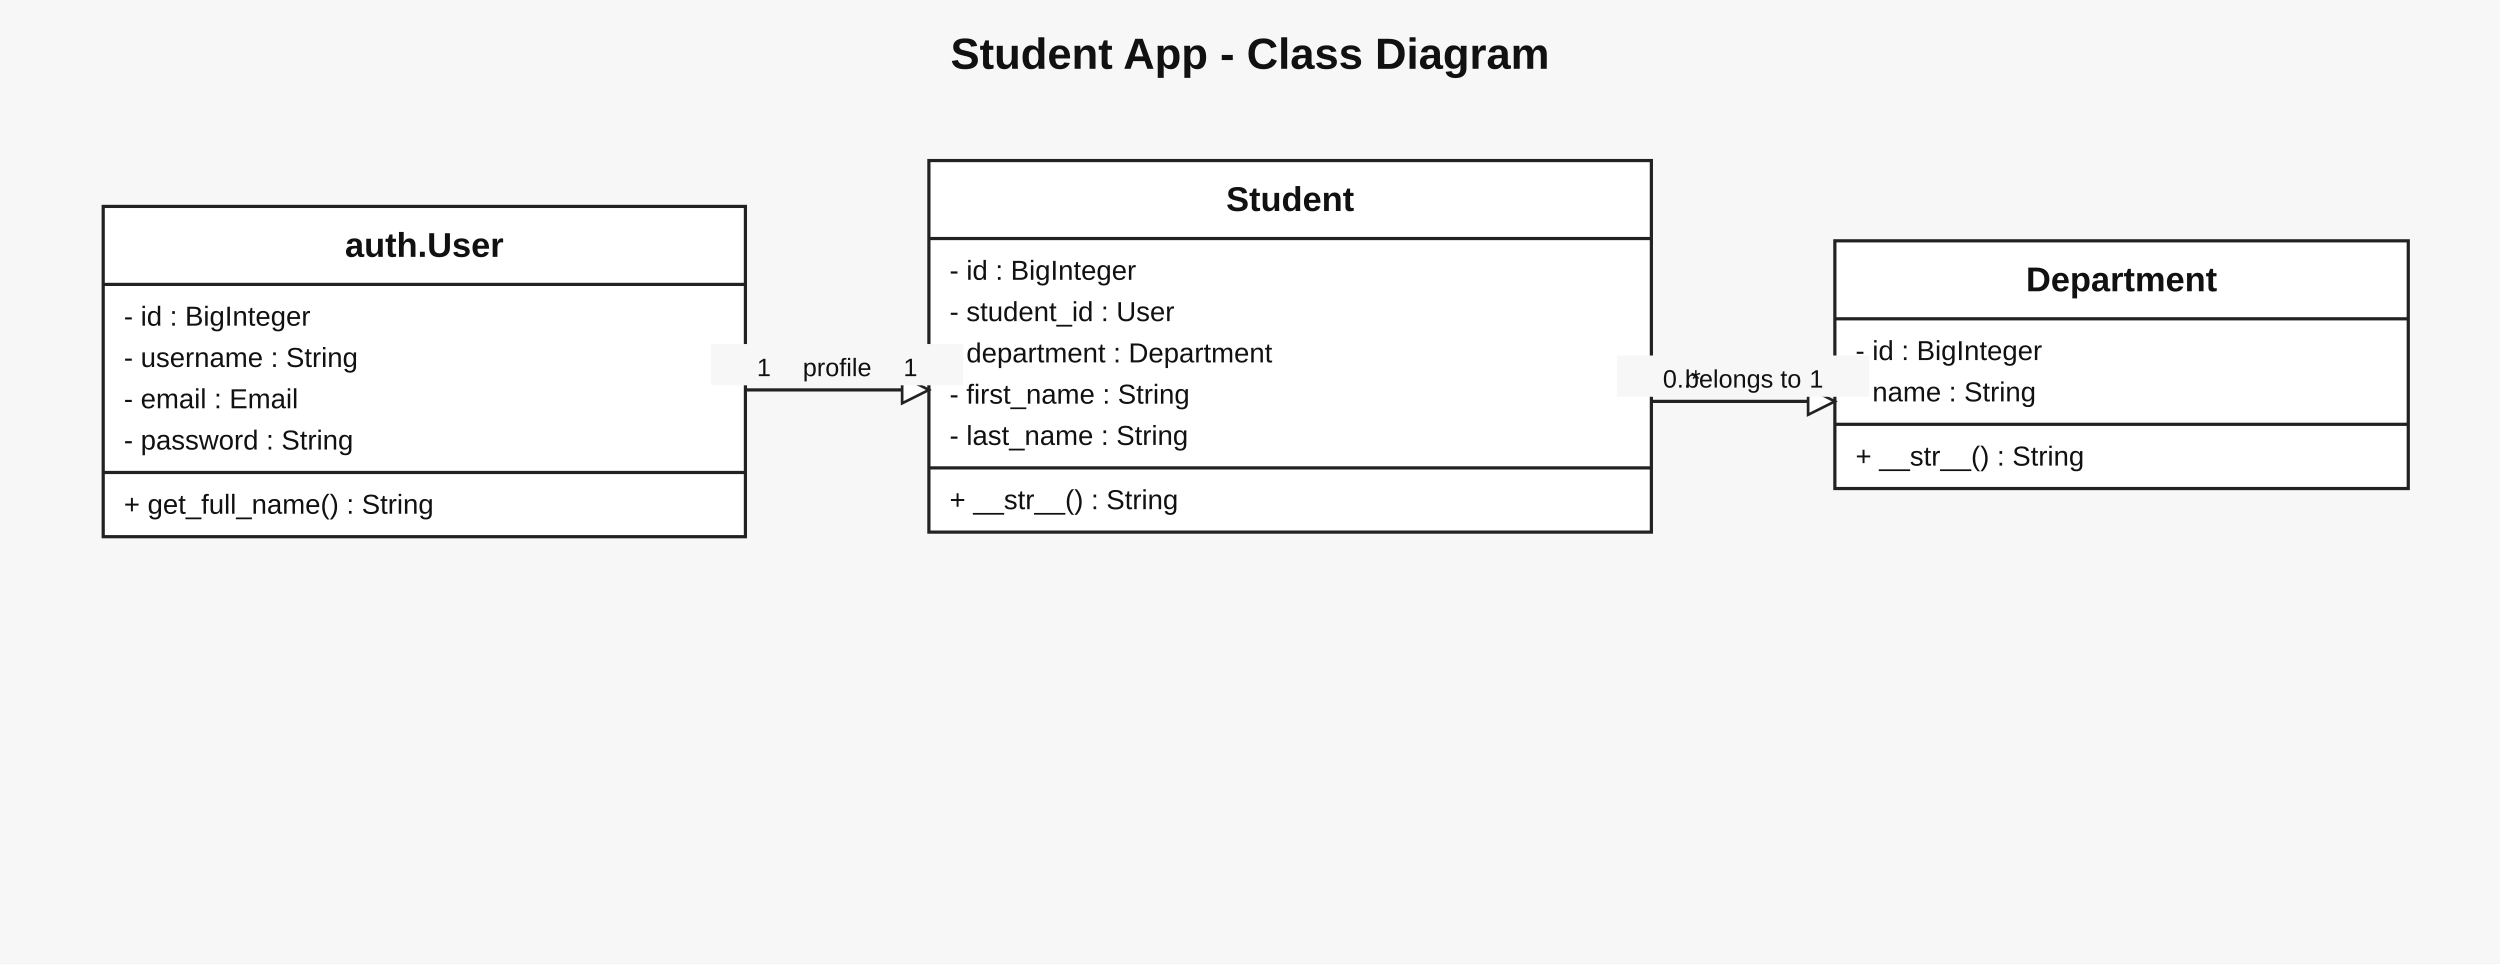
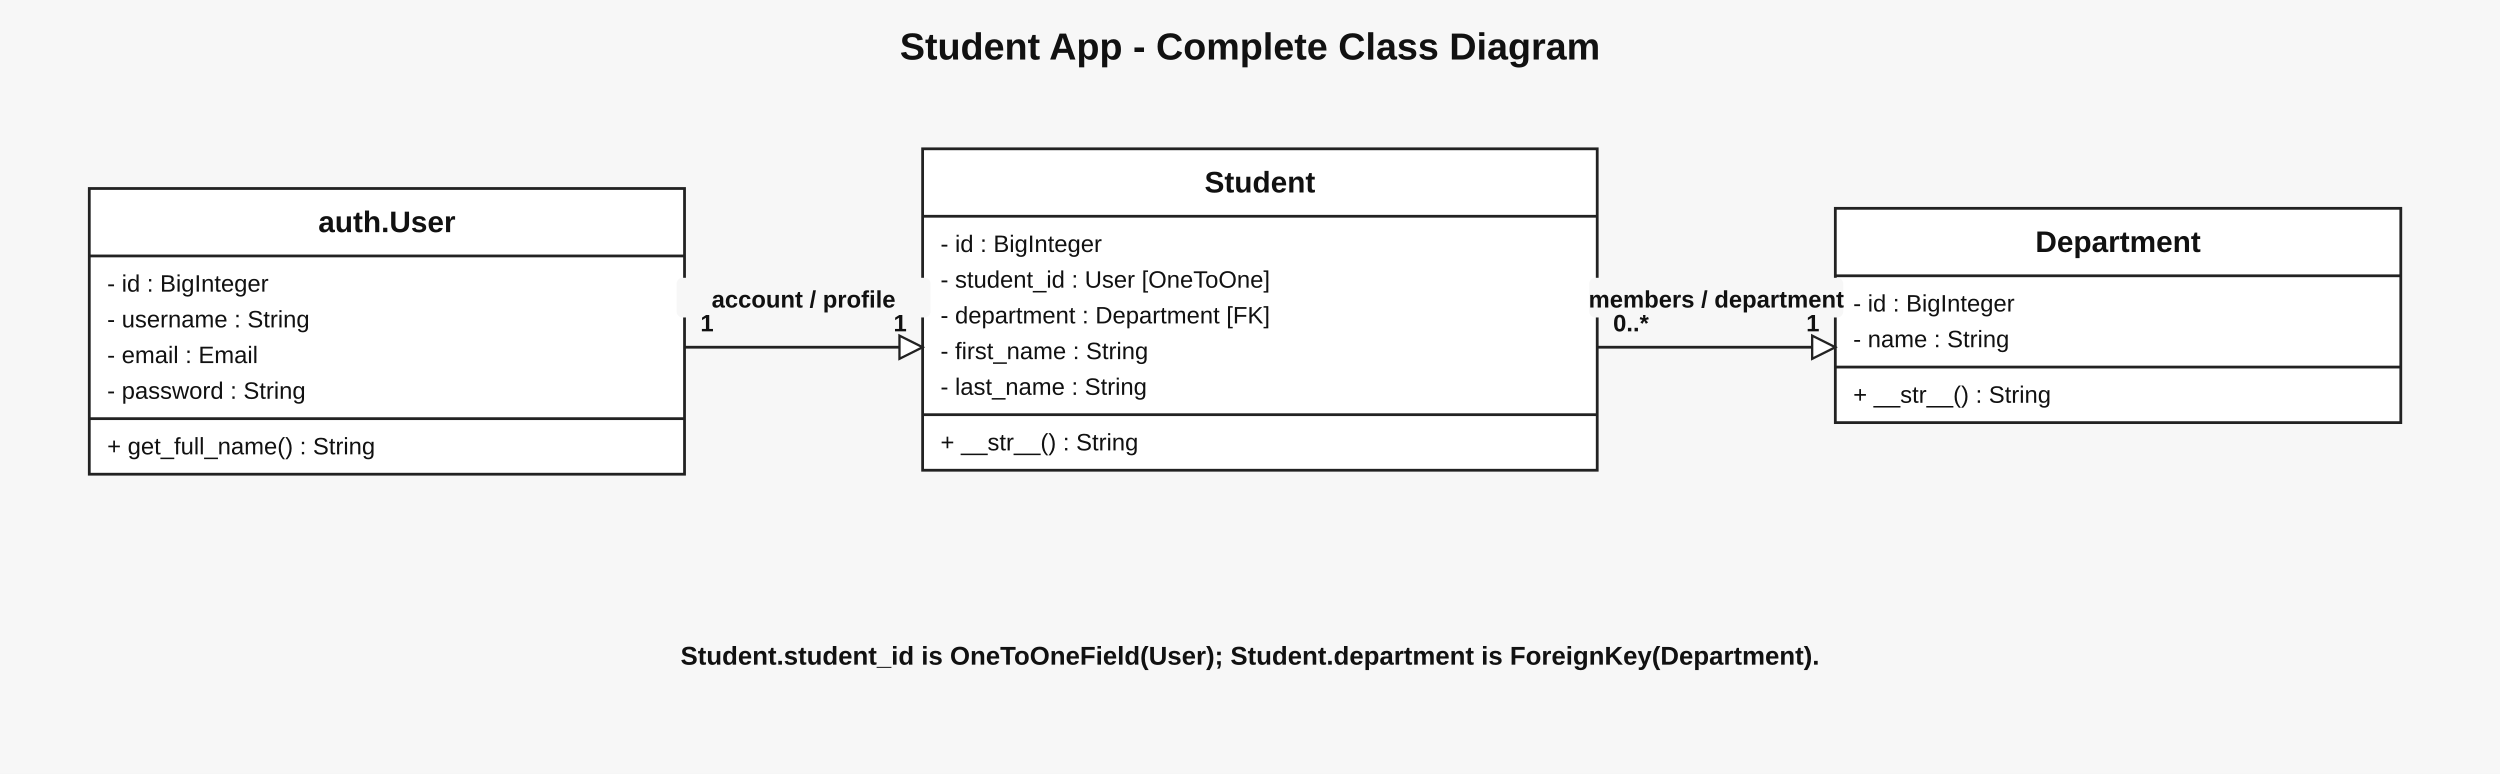
- <svg xmlns="http://www.w3.org/2000/svg" width="1090" height="420" viewBox="0 0 1090 420" role="img" aria-label="Student App - Class Diagram">
+ <svg xmlns="http://www.w3.org/2000/svg" width="1260" height="390" viewBox="0 0 1260 390" role="img" aria-label="Student App - Complete Class Diagram">
  <defs>
    <marker id="arrow" viewBox="0 0 10 10" refX="9" refY="5" markerWidth="7" markerHeight="7" orient="auto">
      <path d="M0,0 L10,5 L0,10 z" fill="#222" />
    </marker>
    <marker id="open" viewBox="0 0 12 12" refX="11" refY="6" markerWidth="10" markerHeight="10" orient="auto">
      <path d="M1,1 L11,6 L1,11 z" fill="#fff" stroke="#222" />
    </marker>
  </defs>
  <rect width="100%" height="100%" fill="#f7f7f7" />
  <g font-family="Arial,Helvetica,sans-serif" stroke="#222" stroke-width="1.4">
-     <text x="545.0" y="30" font-size="19" text-anchor="middle" font-weight="bold" fill="#111" stroke="none">Student App - Class Diagram</text>
-     <rect x="45" y="90" width="280" height="144" fill="#fff" />
-     <line x1="45" y1="124" x2="325" y2="124" />
-     <line x1="45" y1="206" x2="325" y2="206" />
-     <text x="185.0" y="112" font-size="15" text-anchor="middle" font-weight="bold" fill="#111" stroke="none">auth.User</text>
-     <text x="54" y="142" font-size="12" text-anchor="start" font-weight="normal" fill="#111" stroke="none">- id : BigInteger</text>
-     <text x="54" y="160" font-size="12" text-anchor="start" font-weight="normal" fill="#111" stroke="none">- username : String</text>
-     <text x="54" y="178" font-size="12" text-anchor="start" font-weight="normal" fill="#111" stroke="none">- email : Email</text>
-     <text x="54" y="196" font-size="12" text-anchor="start" font-weight="normal" fill="#111" stroke="none">- password : String</text>
-     <text x="54" y="224" font-size="12" text-anchor="start" font-weight="normal" fill="#111" stroke="none">+ get_full_name() : String</text>
-     <rect x="405" y="70" width="315" height="162" fill="#fff" />
-     <line x1="405" y1="104" x2="720" y2="104" />
-     <line x1="405" y1="204" x2="720" y2="204" />
-     <text x="562.5" y="92" font-size="15" text-anchor="middle" font-weight="bold" fill="#111" stroke="none">Student</text>
-     <text x="414" y="122" font-size="12" text-anchor="start" font-weight="normal" fill="#111" stroke="none">- id : BigInteger</text>
-     <text x="414" y="140" font-size="12" text-anchor="start" font-weight="normal" fill="#111" stroke="none">- student_id : User</text>
-     <text x="414" y="158" font-size="12" text-anchor="start" font-weight="normal" fill="#111" stroke="none">- department : Department</text>
-     <text x="414" y="176" font-size="12" text-anchor="start" font-weight="normal" fill="#111" stroke="none">- first_name : String</text>
-     <text x="414" y="194" font-size="12" text-anchor="start" font-weight="normal" fill="#111" stroke="none">- last_name : String</text>
-     <text x="414" y="222" font-size="12" text-anchor="start" font-weight="normal" fill="#111" stroke="none">+ __str__() : String</text>
-     <rect x="800" y="105" width="250" height="108" fill="#fff" />
-     <line x1="800" y1="139" x2="1050" y2="139" />
-     <line x1="800" y1="185" x2="1050" y2="185" />
-     <text x="925.0" y="127" font-size="15" text-anchor="middle" font-weight="bold" fill="#111" stroke="none">Department</text>
-     <text x="809" y="157" font-size="12" text-anchor="start" font-weight="normal" fill="#111" stroke="none">- id : BigInteger</text>
-     <text x="809" y="175" font-size="12" text-anchor="start" font-weight="normal" fill="#111" stroke="none">- name : String</text>
-     <text x="809" y="203" font-size="12" text-anchor="start" font-weight="normal" fill="#111" stroke="none">+ __str__() : String</text>
-     <path d="M325,170 L405,170" fill="none" marker-end="url(#open)" />
-     <rect x="310.0" y="150.0" width="110" height="18" fill="#f7f7f7" stroke="none" />
-     <text x="365.0" y="164.0" font-size="11" text-anchor="middle" font-weight="normal" fill="#111" stroke="none">profile</text>
-     <text x="330" y="164" font-size="11" text-anchor="start" font-weight="normal" fill="#111" stroke="none">1</text>
-     <text x="400" y="164" font-size="11" text-anchor="end" font-weight="normal" fill="#111" stroke="none">1</text>
-     <path d="M720,175 L800,175" fill="none" marker-end="url(#open)" />
-     <rect x="705.0" y="155.0" width="110" height="18" fill="#f7f7f7" stroke="none" />
-     <text x="760.0" y="169.0" font-size="11" text-anchor="middle" font-weight="normal" fill="#111" stroke="none">belongs to</text>
-     <text x="725" y="169" font-size="11" text-anchor="start" font-weight="normal" fill="#111" stroke="none">0..*</text>
-     <text x="795" y="169" font-size="11" text-anchor="end" font-weight="normal" fill="#111" stroke="none">1</text>
+     <text x="630.0" y="30" font-size="19" text-anchor="middle" font-weight="bold" fill="#111" stroke="none">Student App - Complete Class Diagram</text>
+     <rect x="45" y="95" width="300" height="144" fill="#fff" />
+     <line x1="45" y1="129" x2="345" y2="129" />
+     <line x1="45" y1="211" x2="345" y2="211" />
+     <text x="195.0" y="117" font-size="15" text-anchor="middle" font-weight="bold" fill="#111" stroke="none">auth.User</text>
+     <text x="54" y="147" font-size="12" text-anchor="start" font-weight="normal" fill="#111" stroke="none">- id : BigInteger</text>
+     <text x="54" y="165" font-size="12" text-anchor="start" font-weight="normal" fill="#111" stroke="none">- username : String</text>
+     <text x="54" y="183" font-size="12" text-anchor="start" font-weight="normal" fill="#111" stroke="none">- email : Email</text>
+     <text x="54" y="201" font-size="12" text-anchor="start" font-weight="normal" fill="#111" stroke="none">- password : String</text>
+     <text x="54" y="229" font-size="12" text-anchor="start" font-weight="normal" fill="#111" stroke="none">+ get_full_name() : String</text>
+     <rect x="465" y="75" width="340" height="162" fill="#fff" />
+     <line x1="465" y1="109" x2="805" y2="109" />
+     <line x1="465" y1="209" x2="805" y2="209" />
+     <text x="635.0" y="97" font-size="15" text-anchor="middle" font-weight="bold" fill="#111" stroke="none">Student</text>
+     <text x="474" y="127" font-size="12" text-anchor="start" font-weight="normal" fill="#111" stroke="none">- id : BigInteger</text>
+     <text x="474" y="145" font-size="12" text-anchor="start" font-weight="normal" fill="#111" stroke="none">- student_id : User [OneToOne]</text>
+     <text x="474" y="163" font-size="12" text-anchor="start" font-weight="normal" fill="#111" stroke="none">- department : Department [FK]</text>
+     <text x="474" y="181" font-size="12" text-anchor="start" font-weight="normal" fill="#111" stroke="none">- first_name : String</text>
+     <text x="474" y="199" font-size="12" text-anchor="start" font-weight="normal" fill="#111" stroke="none">- last_name : String</text>
+     <text x="474" y="227" font-size="12" text-anchor="start" font-weight="normal" fill="#111" stroke="none">+ __str__() : String</text>
+     <rect x="925" y="105" width="285" height="108" fill="#fff" />
+     <line x1="925" y1="139" x2="1210" y2="139" />
+     <line x1="925" y1="185" x2="1210" y2="185" />
+     <text x="1067.5" y="127" font-size="15" text-anchor="middle" font-weight="bold" fill="#111" stroke="none">Department</text>
+     <text x="934" y="157" font-size="12" text-anchor="start" font-weight="normal" fill="#111" stroke="none">- id : BigInteger</text>
+     <text x="934" y="175" font-size="12" text-anchor="start" font-weight="normal" fill="#111" stroke="none">- name : String</text>
+     <text x="934" y="203" font-size="12" text-anchor="start" font-weight="normal" fill="#111" stroke="none">+ __str__() : String</text>
+     <path d="M345,175 L465,175" fill="none" marker-end="url(#open)" />
+     <rect x="341.0" y="140" width="128" height="20" rx="3" fill="#f7f7f7" stroke="none" />
+     <text x="405.0" y="155" font-size="12" text-anchor="middle" font-weight="bold" fill="#111" stroke="none">account / profile</text>
+     <text x="353" y="167" font-size="12" text-anchor="start" font-weight="bold" fill="#111" stroke="none">1</text>
+     <text x="457" y="167" font-size="12" text-anchor="end" font-weight="bold" fill="#111" stroke="none">1</text>
+     <path d="M805,175 L925,175" fill="none" marker-end="url(#open)" />
+     <rect x="801.0" y="140" width="128" height="20" rx="3" fill="#f7f7f7" stroke="none" />
+     <text x="865.0" y="155" font-size="12" text-anchor="middle" font-weight="bold" fill="#111" stroke="none">members / department</text>
+     <text x="813" y="167" font-size="12" text-anchor="start" font-weight="bold" fill="#111" stroke="none">0..*</text>
+     <text x="917" y="167" font-size="12" text-anchor="end" font-weight="bold" fill="#111" stroke="none">1</text>
+     <text x="630" y="335" font-size="13" text-anchor="middle" font-weight="bold" fill="#111" stroke="none">Student.student_id is OneToOneField(User); Student.department is ForeignKey(Department).</text>
  </g>
</svg>
